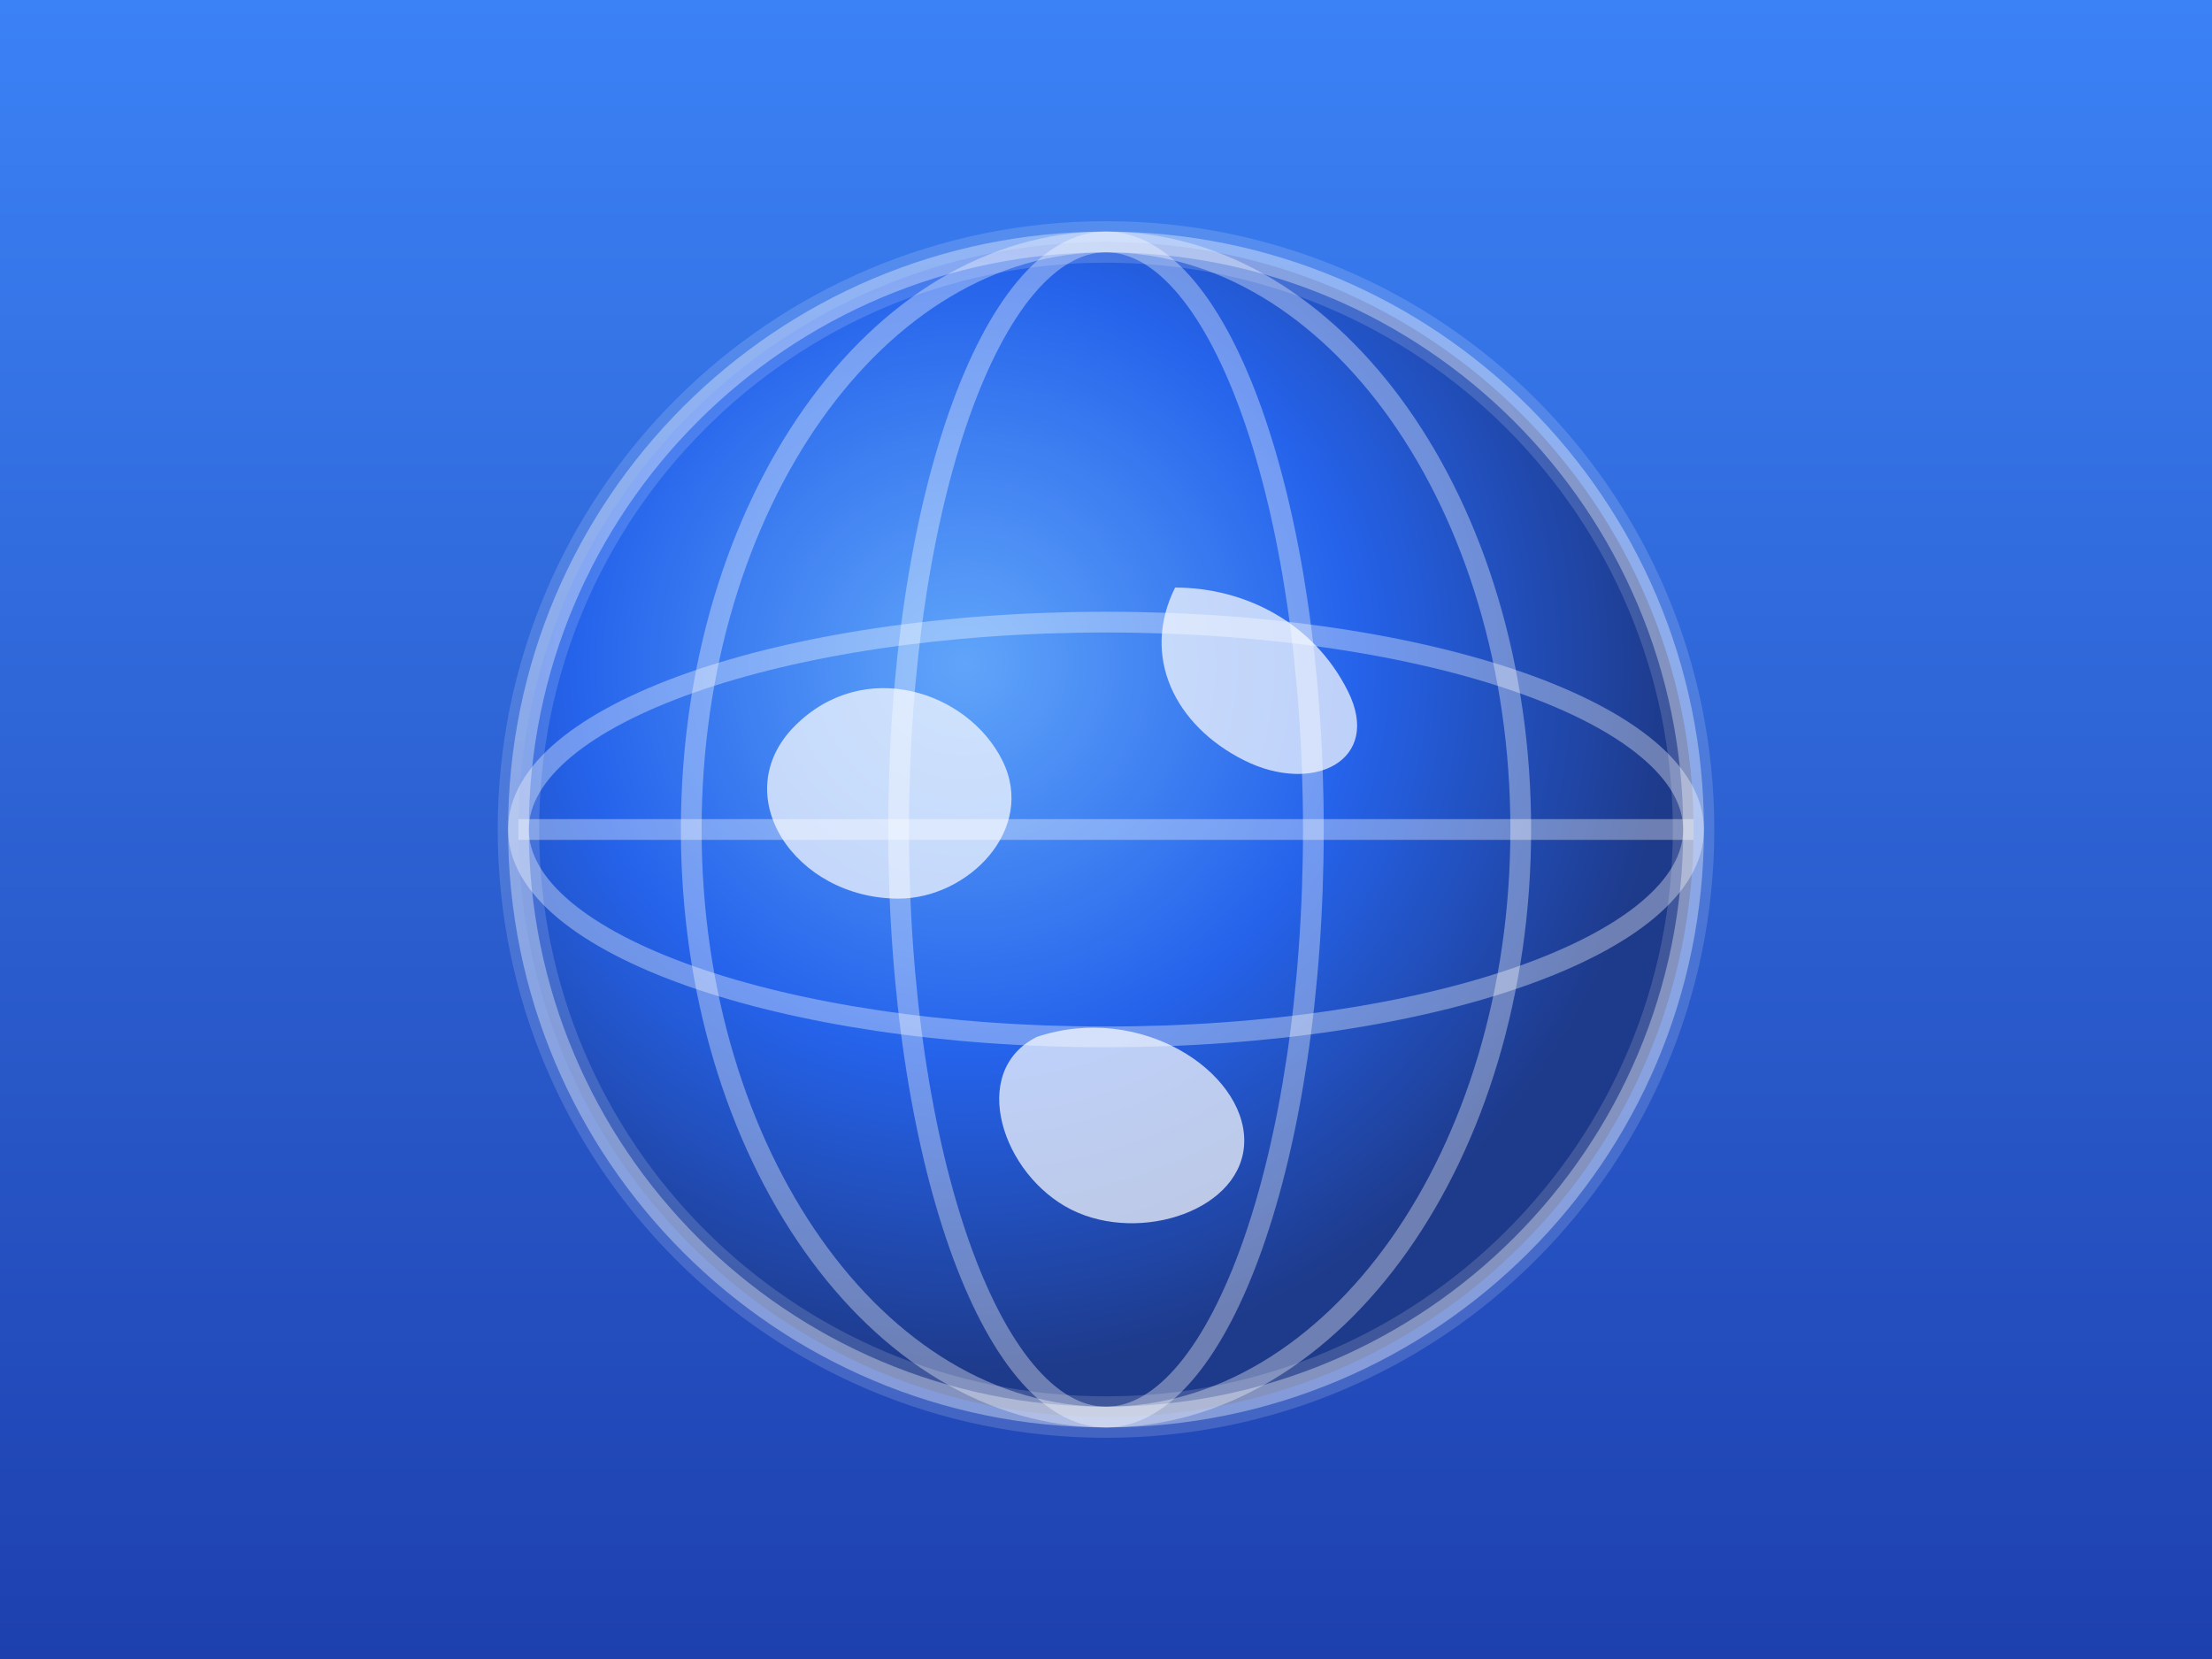
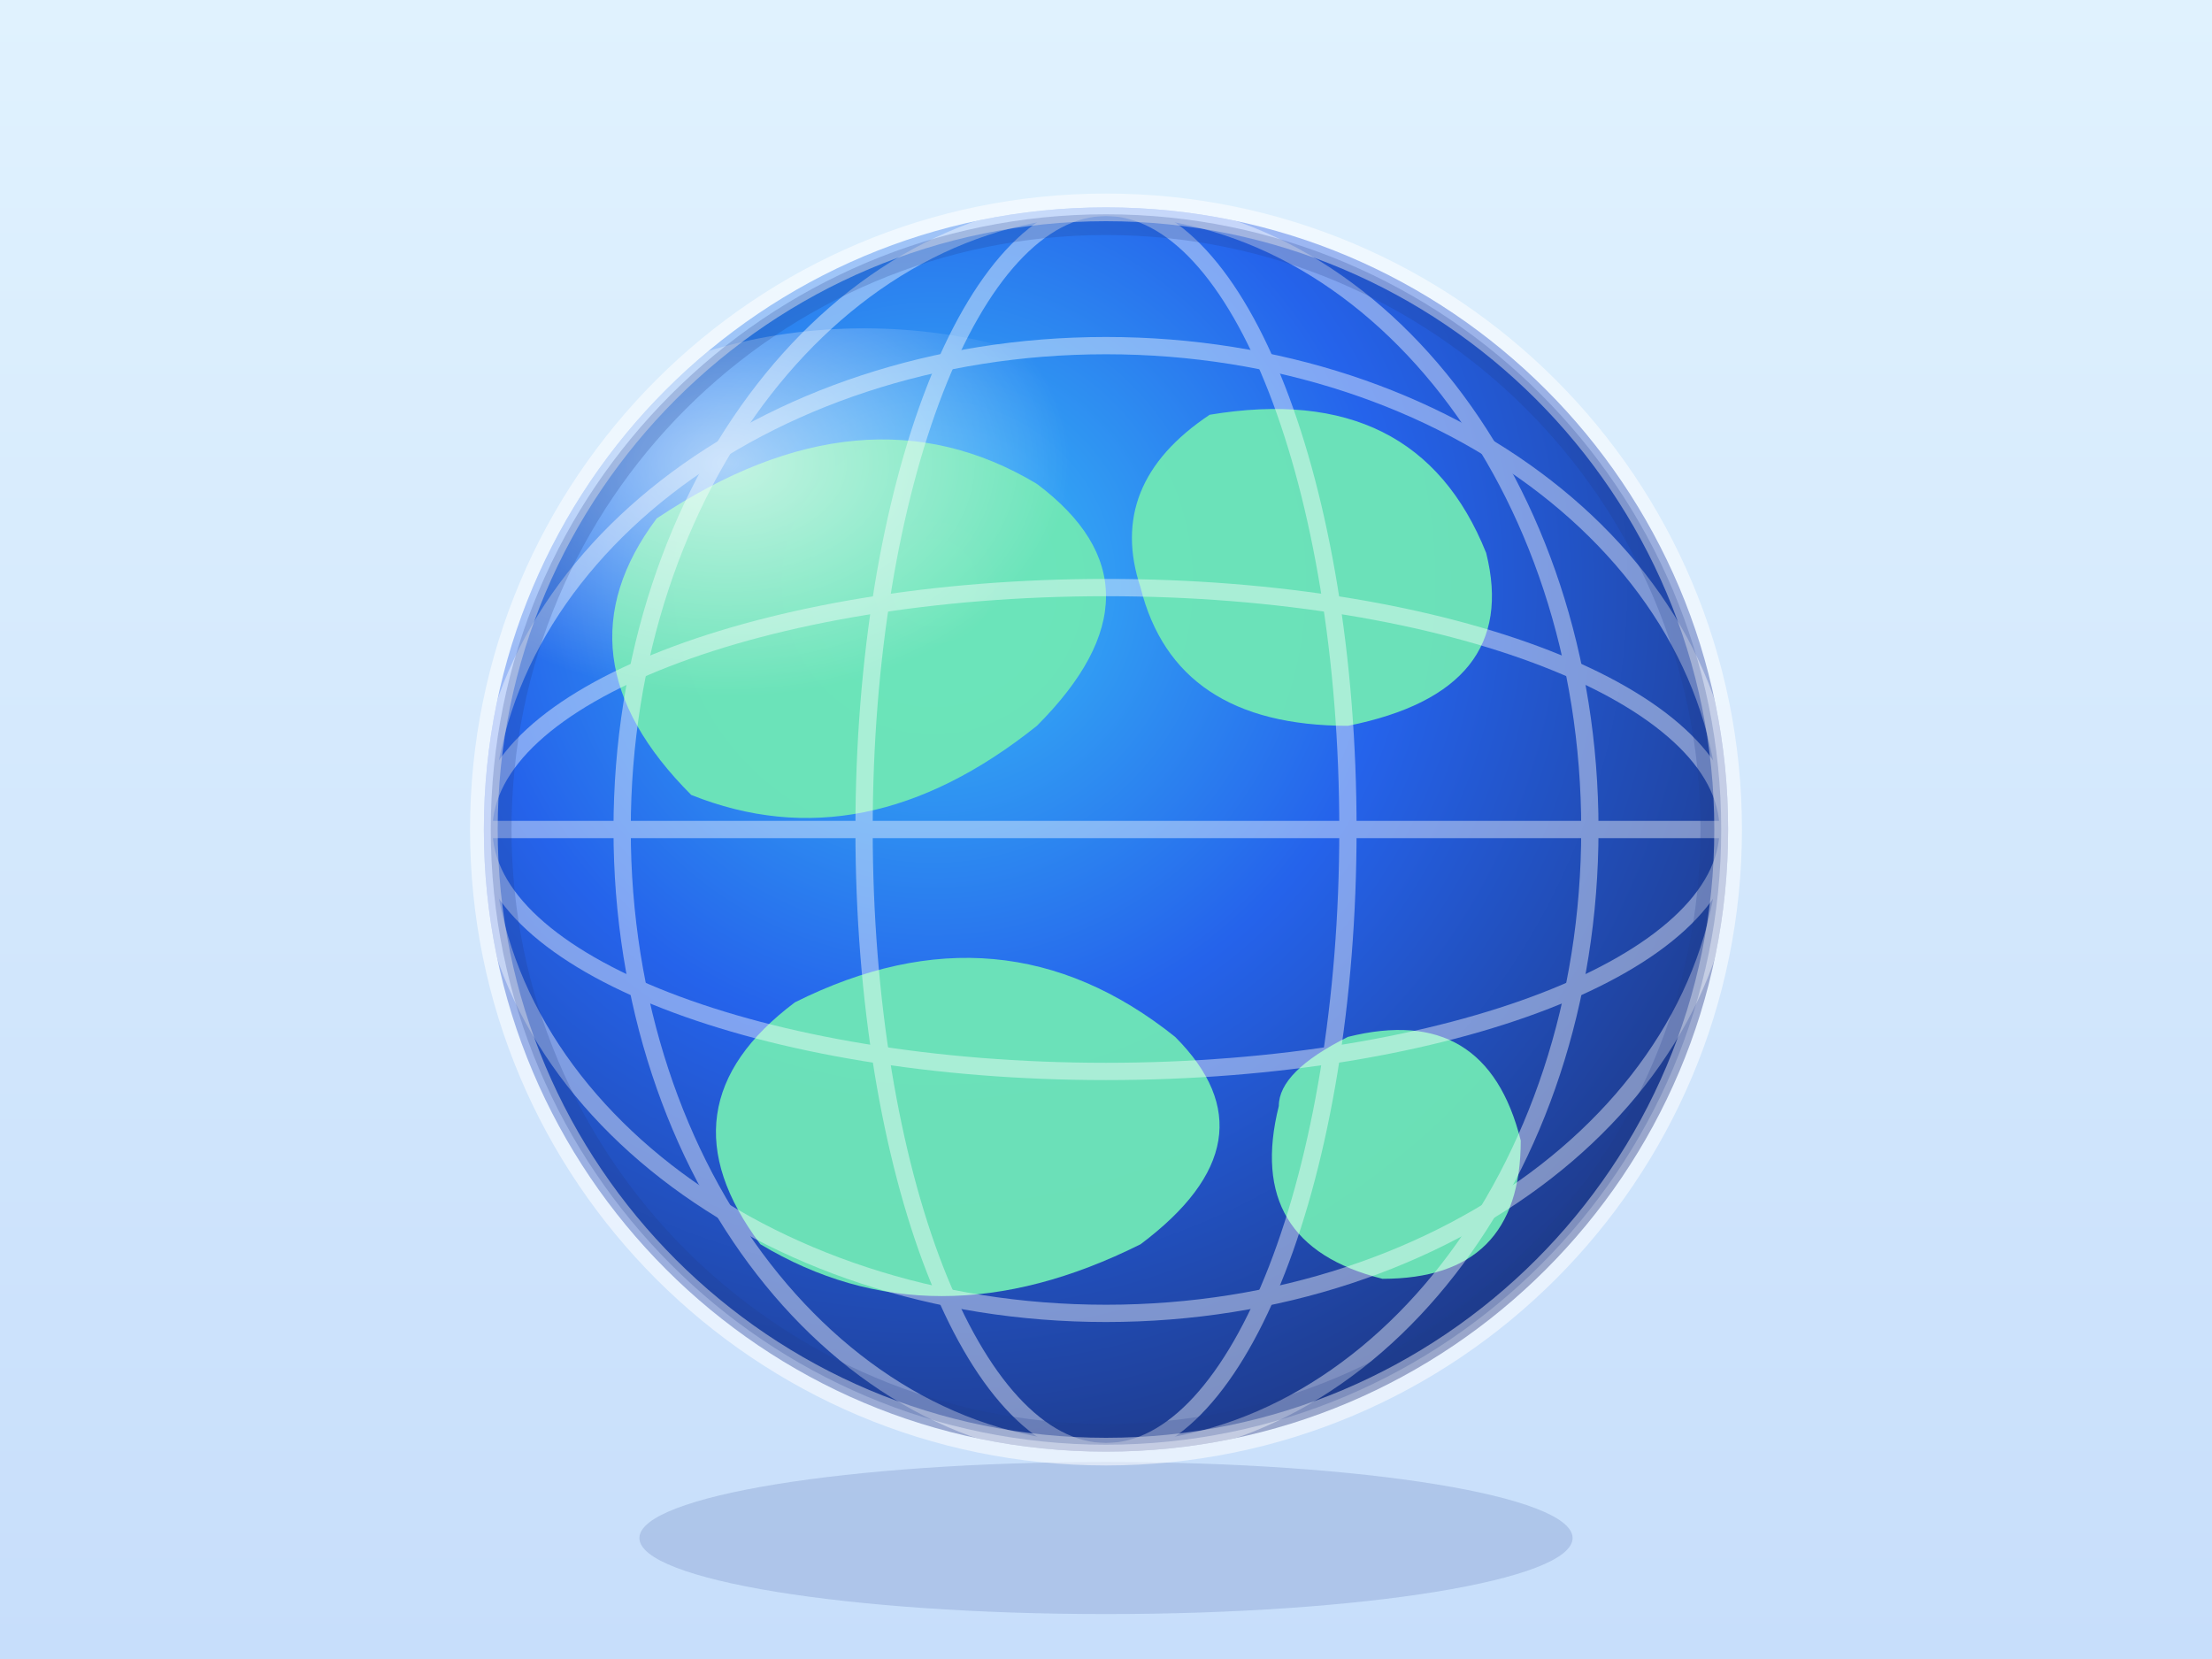
<svg xmlns="http://www.w3.org/2000/svg" viewBox="0 0 64 48" preserveAspectRatio="xMidYMid slice">
  <defs>
-     <linearGradient id="sky" x1="0" y1="0" x2="0" y2="1">
-       <stop offset="0%" stop-color="#3b82f6" />
-       <stop offset="100%" stop-color="#1e40af" />
+     <linearGradient id="bg" x1="0" y1="0" x2="0" y2="1">
+       <stop offset="0%" stop-color="#e0f2fe" />
+       <stop offset="100%" stop-color="#c7defb" />
    </linearGradient>
-     <radialGradient id="sphere" cx="38%" cy="36%" r="60%">
-       <stop offset="0%" stop-color="#60a5fa" />
-       <stop offset="55%" stop-color="#2563eb" />
+     <radialGradient id="ocean" cx="36%" cy="30%" r="75%">
+       <stop offset="0%" stop-color="#38bdf8" />
+       <stop offset="50%" stop-color="#2563eb" />
      <stop offset="100%" stop-color="#1e3a8a" />
    </radialGradient>
+     <radialGradient id="spec" cx="32%" cy="26%" r="45%">
+       <stop offset="0%" stop-color="#ffffff" stop-opacity="0.6" />
+       <stop offset="100%" stop-color="#ffffff" stop-opacity="0" />
+     </radialGradient>
+     <clipPath id="g">
+       <circle cx="32" cy="24" r="18" />
+     </clipPath>
  </defs>
-   <rect width="64" height="48" fill="url(#sky)" />
-   <g transform="translate(32 24)">
-     <circle r="17" fill="url(#sphere)" />
-     <g stroke="rgba(255,255,255,0.35)" stroke-width="0.6" fill="none">
-       <ellipse cx="0" cy="0" rx="17" ry="17" />
-       <ellipse cx="0" cy="0" rx="17" ry="6" />
-       <ellipse cx="0" cy="0" rx="6" ry="17" />
-       <ellipse cx="0" cy="0" rx="12" ry="17" />
-       <line x1="-17" y1="0" x2="17" y2="0" />
+   <rect width="64" height="48" fill="url(#bg)" />
+   <ellipse cx="32" cy="44.5" rx="13.5" ry="2.2" fill="#1e3a8a" opacity="0.16" />
+   <circle cx="32" cy="24" r="18" fill="url(#ocean)" />
+   <g clip-path="url(#g)">
+     <g fill="#6ee7b7" opacity="0.95">
+       <path d="M19 15 q6 -4 11 -1 q4 3 0 7 q-5 4 -10 2 q-4 -4 -1 -8z" />
+       <path d="M35 12 q6 -1 8 4 q1 4 -4 5 q-5 0 -6 -4 q-1 -3 2 -5z" />
+       <path d="M23 29 q6 -3 11 1 q3 3 -1 6 q-6 3 -11 0 q-3 -4 1 -7z" />
+       <path d="M39 30 q4 -1 5 3 q0 4 -4 4 q-4 -1 -3 -5 q0 -1 2 -2z" />
    </g>
-     <g fill="rgba(255,255,255,0.7)">
-       <path d="M-9 -3 c2 -2 5 -1 6 1 c1 2 -1 4 -3 4 c-3 0 -5 -3 -3 -5z" />
-       <path d="M2 -7 c2 0 4 1 5 3 c1 2 -1 3 -3 2 c-2 -1 -3 -3 -2 -5z" />
-       <path d="M-2 6 c3 -1 6 1 6 3 c0 2 -3 3 -5 2 c-2 -1 -3 -4 -1 -5z" />
+     <g stroke="#ffffff" stroke-width="0.5" fill="none" opacity="0.42">
+       <ellipse cx="32" cy="24" rx="18" ry="7" />
+       <ellipse cx="32" cy="24" rx="18" ry="14" />
+       <ellipse cx="32" cy="24" rx="7" ry="18" />
+       <ellipse cx="32" cy="24" rx="14" ry="18" />
+       <line x1="14" y1="24" x2="50" y2="24" />
    </g>
-     <circle r="17" fill="none" stroke="rgba(255,255,255,0.15)" stroke-width="1.2" />
+     <ellipse cx="25" cy="17" rx="11" ry="7.5" fill="url(#spec)" />
  </g>
+   <circle cx="32" cy="24" r="18" fill="none" stroke="#ffffff" stroke-width="0.8" opacity="0.55" />
+   <circle cx="32" cy="24" r="17.5" fill="none" stroke="#1e3a8a" stroke-width="0.6" opacity="0.22" />
</svg>
